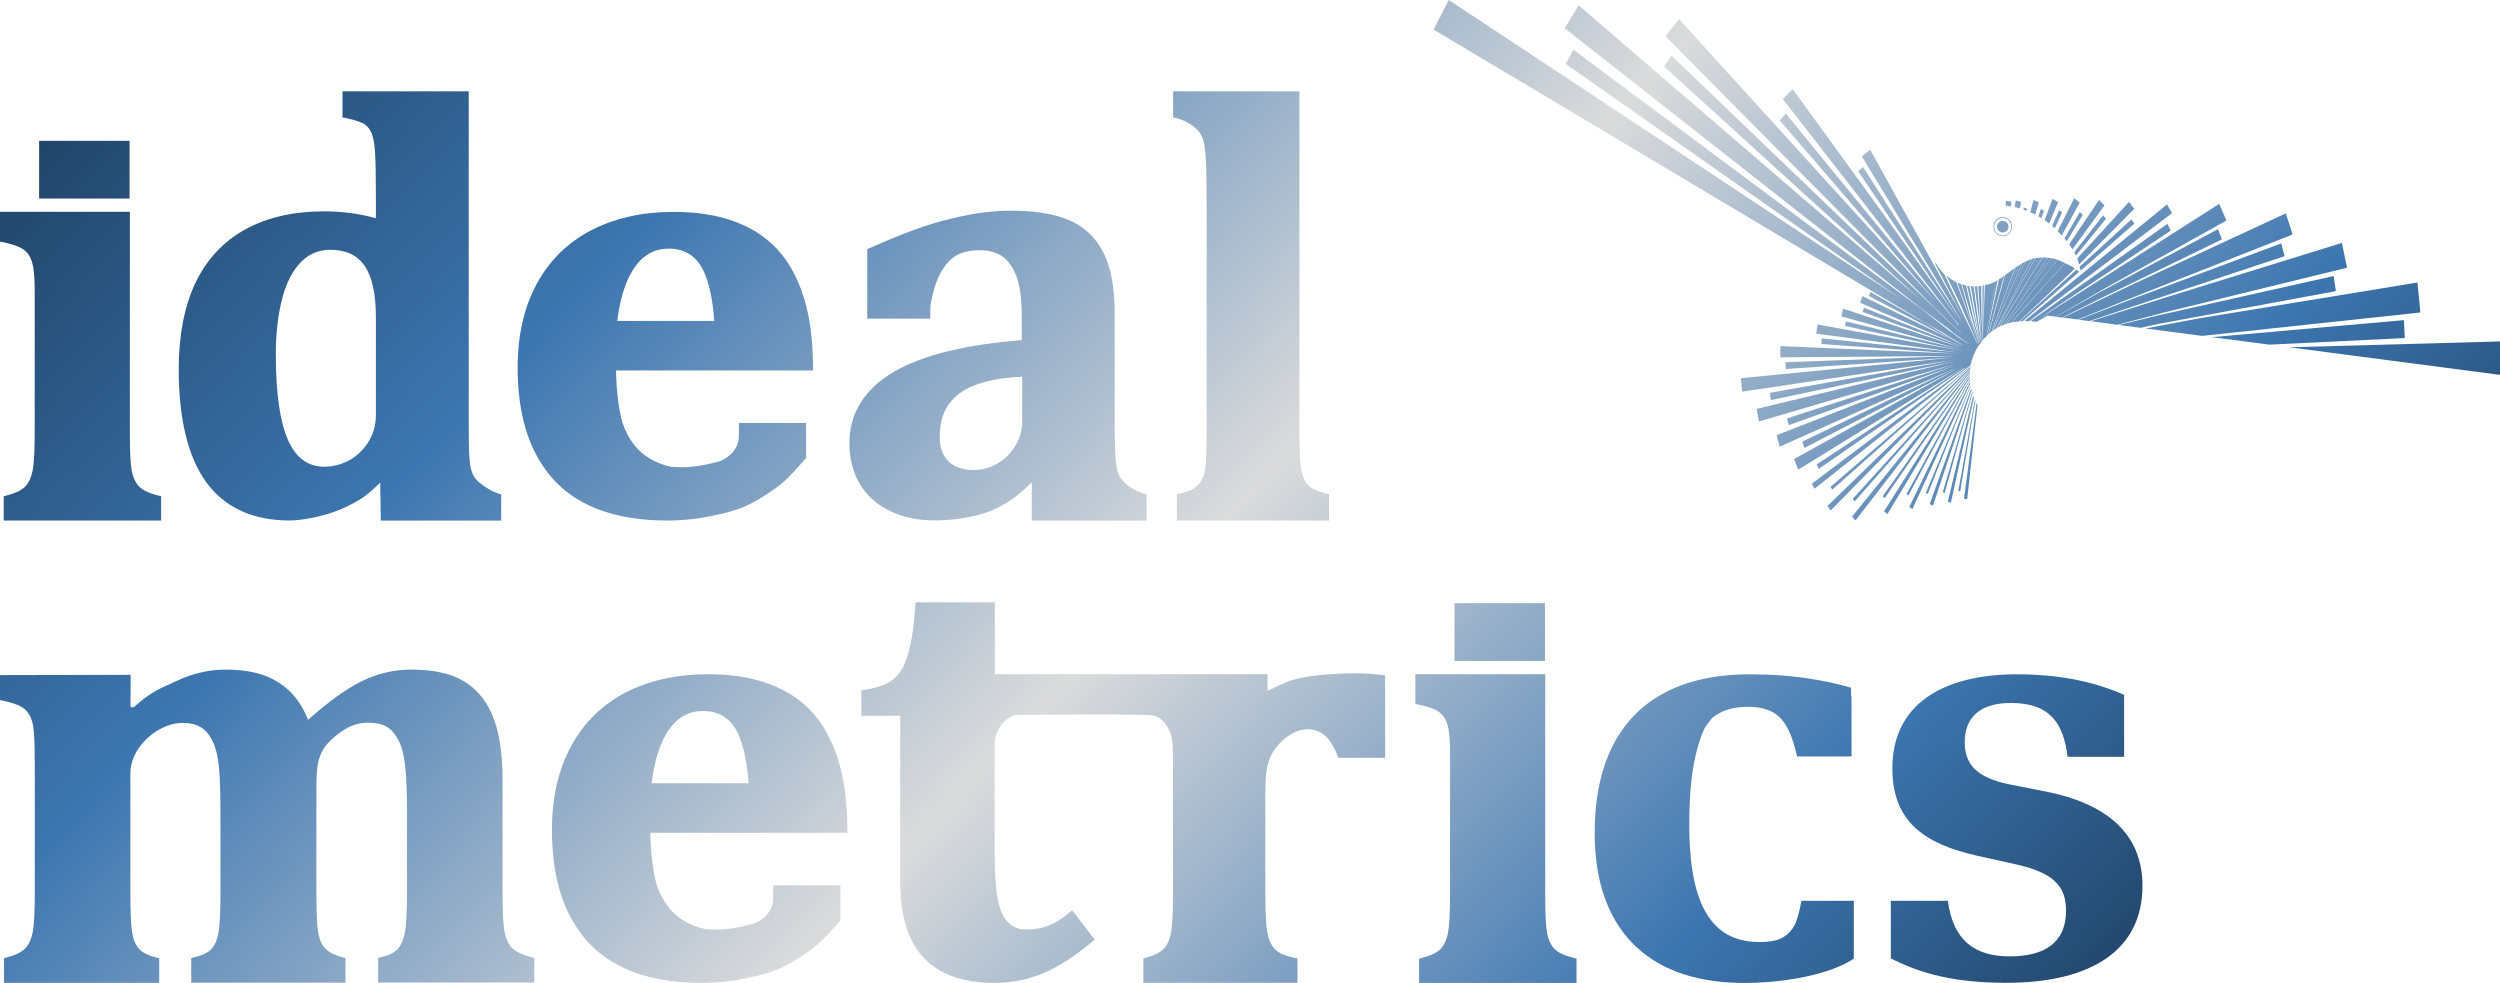
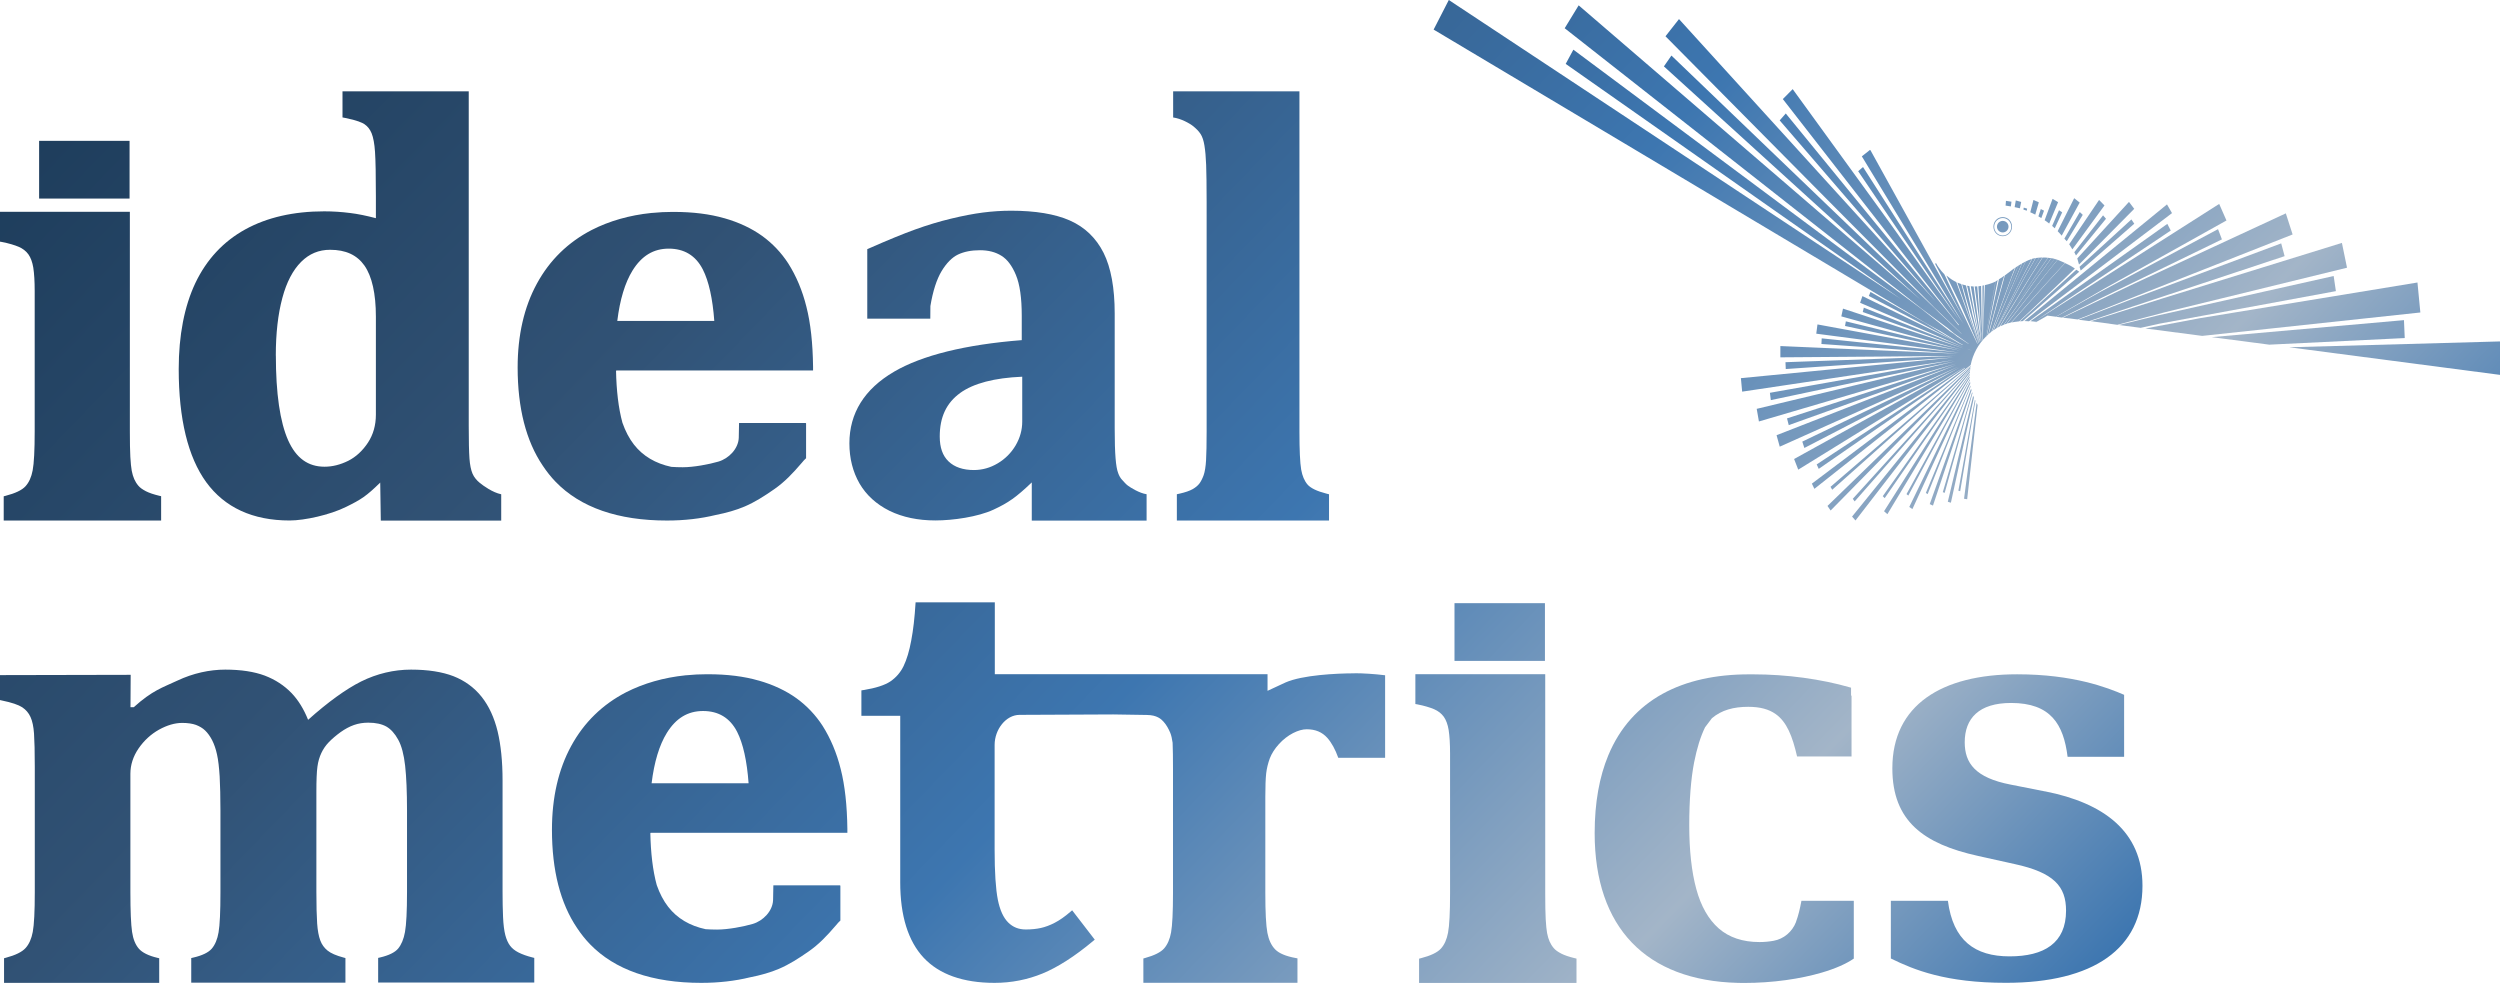
<svg xmlns="http://www.w3.org/2000/svg" viewBox="0 0 518.84 203.98">
  <defs>
    <linearGradient id="im-ideal" gradientUnits="userSpaceOnUse" x1="74.22" y1="-76.86" x2="444.62" y2="280.84">
      <stop offset="0.000" stop-color="#1A3957" />
-       <stop offset="0.250" stop-color="#3D76B0" />
-       <stop offset="0.500" stop-color="#DBDBDB" />
-       <stop offset="0.750" stop-color="#3D76B0" />
+       <stop offset="0.280" stop-color="#315275" />
+       <stop offset="0.520" stop-color="#3D76B0" />
+       <stop offset="0.740" stop-color="#A3B5C8" />
+       <stop offset="0.880" stop-color="#3D76B0" />
      <stop offset="1.000" stop-color="#0B1E30" />
    </linearGradient>
    <linearGradient id="im-metrics" gradientUnits="userSpaceOnUse" x1="74.22" y1="-76.86" x2="444.62" y2="280.84">
      <stop offset="0.000" stop-color="#1A3957" />
-       <stop offset="0.250" stop-color="#3D76B0" />
-       <stop offset="0.500" stop-color="#DBDBDB" />
-       <stop offset="0.750" stop-color="#3D76B0" />
+       <stop offset="0.280" stop-color="#315275" />
+       <stop offset="0.520" stop-color="#3D76B0" />
+       <stop offset="0.740" stop-color="#A3B5C8" />
+       <stop offset="0.880" stop-color="#3D76B0" />
      <stop offset="1.000" stop-color="#0B1E30" />
    </linearGradient>
    <linearGradient id="im-passaro" gradientUnits="userSpaceOnUse" x1="74.22" y1="-76.86" x2="444.62" y2="280.84">
      <stop offset="0.000" stop-color="#1A3957" />
-       <stop offset="0.250" stop-color="#3D76B0" />
-       <stop offset="0.500" stop-color="#DBDBDB" />
-       <stop offset="0.750" stop-color="#3D76B0" />
+       <stop offset="0.280" stop-color="#315275" />
+       <stop offset="0.520" stop-color="#3D76B0" />
+       <stop offset="0.740" stop-color="#A3B5C8" />
+       <stop offset="0.880" stop-color="#3D76B0" />
      <stop offset="1.000" stop-color="#0B1E30" />
    </linearGradient>
  </defs>
  <g id="Layer_1">
    <g data-parte="ideal" fill="url(#im-ideal)">
      <path d="M30.25,101.93c-.67-.35-1.19-.71-1.53-1.12-.36-.42-.64-.88-.86-1.37s-.39-1.08-.52-1.74-.21-1.62-.29-2.86c-.07-1.27-.1-3.08-.1-5.38v-45.5H0v6.19l.4.07c1.43.28,2.61.63,3.5,1.01.83.36,1.5.88,1.99,1.55.49.69.83,1.62,1.02,2.77.19,1.23.29,2.86.29,4.86v29.09c0,3.91-.14,6.65-.42,8.11-.26,1.4-.76,2.51-1.49,3.31-.73.8-2.12,1.46-4.13,1.98l-.39.1v5.03h32.67v-5.05l-.39-.09c-1.16-.28-2.11-.6-2.81-.96Z" />
      <rect x="8.12" y="29.23" width="18.77" height="11.98" />
      <path d="M60.12,108.02c3.07,0,8.36-1.16,11.7-2.82,3.16-1.55,4.21-2.24,7.09-5.05l.12,7.89h24.99v-5.46c-1.81-.38-3.67-1.74-4.43-2.35-.65-.52-1.22-1.21-1.52-1.92-.33-.77-.54-1.83-.64-3.15-.1-1.38-.15-3.65-.15-6.73V18.95h-26.2v5.42l.61.12c2.41.48,3.49.97,3.96,1.29.65.45,1.14,1.06,1.47,1.87.35.87.6,2.18.71,3.89.12,1.77.18,4.87.18,9.21v4.53c-2.01-.52-3.78-.89-5.32-1.07-1.77-.23-3.59-.35-5.4-.35-6.36,0-11.87,1.26-16.39,3.75-4.56,2.51-8.04,6.26-10.36,11.14-2.28,4.82-3.45,10.85-3.45,17.85,0,10.36,1.92,18.24,5.7,23.46,3.84,5.27,9.66,7.96,17.32,7.96ZM57.24,73.77c0-4.58.46-8.61,1.36-11.94.87-3.27,2.19-5.78,3.9-7.49,1.69-1.68,3.66-2.5,6.01-2.5,3.24,0,5.57,1.07,7.13,3.28,1.56,2.25,2.37,5.81,2.37,10.59v20.35c0,2.18-.55,4.14-1.65,5.81-1.11,1.68-2.48,2.95-4.08,3.76-1.63.81-3.28,1.23-4.92,1.23-3.43,0-5.9-1.79-7.55-5.46-1.7-3.82-2.56-9.75-2.56-17.62h-.01Z" />
      <path d="M249.16,27.8c.37.57.64,1.38.8,2.38.18,1.09.3,2.44.36,4.05.06,1.63.1,4.21.1,7.7v47.66c0,2.57-.04,4.58-.12,5.96-.08,1.32-.25,2.35-.5,3.07-.26.71-.55,1.29-.89,1.74-.32.42-.79.81-1.38,1.15-.62.35-1.54.67-2.69.93l-.6.13v5.46h31.58v-5.45l-.58-.15c-1.92-.49-3.23-1.12-3.88-1.87-.65-.76-1.09-1.8-1.32-3.11-.24-1.41-.36-4.05-.36-7.87V18.95h-26.21v5.43c1.62.22,3.43,1.21,4.2,1.84.58.48,1.12,1,1.48,1.57Z" />
      <path d="M185.54,77.15c-6.13,3.58-9.26,8.59-9.26,14.86,0,3.11.71,5.91,2.1,8.33,1.4,2.4,3.49,4.31,6.2,5.66l.03.03h.03c2.69,1.31,5.87,1.98,9.5,1.98s8.78-.73,12.03-2.23c3.1-1.44,4.69-2.55,7.96-5.66v7.92h23.83v-5.47c-1.5-.22-3.34-1.38-3.89-1.79-.44-.32-.83-.82-1.18-1.18s-.62-.83-.84-1.44c-.24-.64-.42-1.66-.53-3.06-.12-1.44-.18-3.51-.18-6.17v-23.88c0-5.28-.78-9.52-2.3-12.56-1.55-3.09-3.9-5.36-7.03-6.74-3.05-1.34-7.14-2.02-12.16-2.02-1.94,0-3.9.13-5.86.38-1.92.25-4.14.67-6.62,1.27-2.42.58-4.94,1.34-7.48,2.26-2.49.9-5.66,2.2-9.44,3.87l-.46.2v14.43h13.08l.02-2.62c.51-3.1,1.3-5.55,2.34-7.28,1.02-1.67,2.16-2.82,3.38-3.41,1.26-.6,2.8-.9,4.56-.9s3.23.38,4.46,1.15c1.2.74,2.22,2.08,3,3.97.82,1.95,1.22,4.79,1.22,8.47v5.07c-11.73.93-20.66,3.14-26.52,6.56ZM212.15,78.17v9.34c0,1.72-.46,3.36-1.36,4.91-.91,1.54-2.16,2.81-3.71,3.73-1.55.93-3.23,1.4-4.96,1.4-2.24,0-4.02-.6-5.26-1.79-1.23-1.18-1.83-2.87-1.83-5.18,0-4,1.38-6.96,4.24-9.02h-.01c2.78-2.01,7.13-3.14,12.89-3.38Z" />
      <path d="M168.74,76.88v-.8c-.06-4.83-.51-9.01-1.38-12.41-.83-3.36-2.11-6.38-3.77-9-1.43-2.21-3.25-4.14-5.42-5.71-2.17-1.56-4.81-2.81-7.83-3.67h-.01s-.02,0-.02,0c-2.99-.87-6.53-1.31-10.48-1.31h0c-.1,0-.19,0-.29,0-.7,0-1.39.02-2.08.05-.67.03-1.33.09-1.99.15-.1,0-.2.01-.31.02-4.55.47-8.69,1.66-12.34,3.52-4.89,2.52-8.74,6.26-11.4,11.15-2.65,4.86-3.99,10.71-3.99,17.38,0,8.45,1.75,15.28,5.21,20.39.81,1.22,1.7,2.35,2.7,3.38,5.14,5.3,12.91,8.01,23.08,8.01,3.61,0,7-.39,10.11-1.15,2.2-.43,4.26-1.01,6.03-1.77,2.06-.88,4.02-2.12,6.1-3.57,2.2-1.53,3.84-3.27,5.76-5.51.14-.16.27-.32.41-.48l.24-.24.22-.21v-7.23l-.08-.08h-13.83l-.06,3.09c-.1,2.25-2.05,4.28-4.23,4.92-1.94.57-5.14,1.17-7.39,1.17-.87,0-1.66-.03-2.38-.08-3.28-.7-5.89-2.24-7.75-4.62-.97-1.24-1.77-2.76-2.39-4.53-.84-3.05-1.25-6.79-1.33-10.77l.08-.09h40.82ZM138.79,51.6c3.18,0,5.58,1.41,7.07,4.32,1.25,2.46,2.04,6.05,2.38,10.68h-20.13c.54-4.41,1.6-7.93,3.16-10.45,1.89-3.05,4.34-4.55,7.52-4.55Z" />
    </g>
    <g data-parte="metrics" fill="url(#im-metrics)">
      <path d="M67.61,106.93s.08-.08.12-.12l.12-.13h-.01s-.08.07-.08.07c-.05.06-.1.11-.14.17Z" />
      <path d="M175.86,172.83v-.8c-.06-4.83-.51-9.01-1.38-12.41-.83-3.36-2.11-6.38-3.77-9-1.43-2.21-3.25-4.14-5.42-5.71-2.17-1.56-4.81-2.81-7.83-3.67h-.01s-.02,0-.02,0c-2.99-.87-6.53-1.31-10.48-1.31h0c-.1,0-.19,0-.29,0-.7,0-1.39.02-2.08.05-.67.03-1.33.09-1.99.15-.1,0-.2.01-.31.02-4.55.47-8.69,1.66-12.34,3.52-4.89,2.52-8.74,6.26-11.4,11.15-2.65,4.86-3.99,10.71-3.99,17.38,0,8.45,1.75,15.28,5.21,20.39.81,1.22,1.7,2.35,2.7,3.38,5.14,5.3,12.91,8.01,23.08,8.01,3.61,0,7-.39,10.11-1.15,2.2-.43,4.26-1.01,6.03-1.77,2.06-.88,4.02-2.12,6.1-3.57,2.2-1.53,3.84-3.27,5.76-5.51.14-.16.27-.32.41-.48l.24-.24.22-.21v-7.23l-.08-.08h-13.83l-.06,3.09c-.1,2.25-2.05,4.28-4.23,4.92-1.94.57-5.14,1.17-7.39,1.17-.87,0-1.66-.03-2.38-.08-3.28-.7-5.89-2.24-7.75-4.62-.97-1.24-1.77-2.76-2.39-4.53-.84-3.05-1.25-6.79-1.33-10.77l.08-.09h40.82ZM145.91,147.56c3.18,0,5.58,1.41,7.07,4.32,1.25,2.46,2.04,6.05,2.38,10.68h-20.13c.54-4.41,1.6-7.93,3.16-10.45,1.89-3.05,4.34-4.55,7.52-4.55Z" />
      <path d="M0,140.11v5.18l.4.09c2.01.41,3.42.89,4.22,1.41.76.51,1.34,1.18,1.71,2.01.39.84.63,2.01.73,3.43.1,1.48.16,3.8.16,6.91v26.05c0,3.96-.14,6.74-.42,8.21-.26,1.41-.76,2.55-1.5,3.36-.73.81-2.1,1.48-4.09,2.01l-.37.1v5.11h32.2v-5.11l-.39-.09c-1.84-.44-3.12-1.08-3.83-1.89-.72-.83-1.19-1.99-1.41-3.48-.23-1.56-.35-4.32-.35-8.27v-24.54c0-1.86.58-3.64,1.7-5.27,1.14-1.66,2.58-2.97,4.24-3.9,1.67-.92,3.29-1.4,4.81-1.4,1.15,0,2.12.15,2.85.41.73.28,1.38.65,1.91,1.16.53.51,1.02,1.18,1.45,2.01.43.84.78,1.85,1.02,2.98.26,1.15.43,2.69.55,4.57.1,1.92.16,4.29.16,7.04v16.98c0,4-.13,6.81-.39,8.31-.24,1.44-.72,2.58-1.41,3.39-.69.8-1.99,1.43-3.87,1.86l-.39.09v5.11h32v-5.11l-.37-.1c-1.53-.41-2.66-.89-3.35-1.46-.68-.55-1.19-1.25-1.5-2.1-.33-.87-.55-2.07-.65-3.52-.1-1.5-.16-3.7-.16-6.56v-20.68c0-2.46.07-4.25.22-5.31.14-1.05.42-1.99.81-2.82s.91-1.59,1.57-2.27,1.48-1.38,2.43-2.07c.92-.65,1.86-1.16,2.78-1.48.91-.32,1.9-.48,2.96-.48,1.55,0,2.82.28,3.76.81.94.54,1.76,1.46,2.45,2.72.71,1.28,1.18,3.1,1.44,5.41.26,2.34.39,5.44.39,9.24v16.98c0,3.96-.14,6.75-.42,8.28-.26,1.47-.75,2.62-1.41,3.43-.66.8-1.93,1.43-3.77,1.86l-.39.09v5.11h32.4v-5.11l-.39-.1c-1.12-.28-2.1-.63-2.89-1.03-.75-.38-1.34-.86-1.74-1.4-.42-.55-.75-1.3-.99-2.2-.24-.93-.4-2.2-.47-3.78-.07-1.62-.1-3.36-.1-5.2v-23.14c0-3.9-.35-7.33-1.02-10.14-.69-2.85-1.8-5.27-3.32-7.19s-3.5-3.36-5.84-4.28c-2.33-.9-5.28-1.37-8.82-1.37s-7.06.83-10.35,2.46c-3.12,1.56-6.83,4.23-11.01,7.96-.89-2.24-2.04-4.09-3.42-5.54-1.53-1.59-3.4-2.81-5.58-3.64-2.17-.81-4.92-1.24-8.19-1.24s-6.71.76-9.91,2.27c-3.14,1.47-5.17,2.01-9.08,5.53h-.68l.04-6.72" />
      <path d="M372.75,191.28v.04c-.79,2.07-2.57,3.56-4.68,3.93-.95.17-1.92.26-2.91.26-3.49,0-6.32-.96-8.45-2.82-2.14-1.88-3.7-4.62-4.66-8.16-.98-3.57-1.47-8.05-1.47-13.26s.35-9.64,1.01-13.04c.58-2.94,1.34-5.39,2.27-7.29l1.42-1.88c2.01-1.71,4.53-2.37,7.55-2.37,2.46,0,4.28.51,5.68,1.5,2.32,1.64,3.48,4.6,4.45,8.81h11.3v-12.61s-.07-.03-.1-.05v-1.62l-.36-.1c-2.83-.82-6.03-1.48-9.5-1.96-3.47-.47-7-.71-10.47-.71-.13,0-.25,0-.38,0-.15,0-.29,0-.44,0-13.76,0-24.4,5.18-29.23,16.81-1.84,4.43-2.83,9.78-2.83,16.15,0,19.63,10.72,30.6,29.69,31.07.43.01.86.02,1.29.02,6.03,0,11.75-.85,16.22-2.17,2.75-.81,5.02-1.81,6.58-2.89v-11.99h-10.87c-.3,1.65-.65,3.1-1.12,4.35Z" />
      <path d="M424.45,164.25l-7.19-1.42c-7.29-1.42-9.51-4.43-9.51-8.78,0-4.97,2.96-8.16,9.62-8.16,8.24,0,10.89,4.43,11.73,11.17h11.73v-12.86c-3.49-1.51-10.57-4.26-22.2-4.26-15.64,0-25.9,6.38-25.9,19.51,0,11,6.55,15.7,17.76,18.18l7.61,1.69c8.14,1.77,10.68,4.61,10.68,9.67,0,6.74-4.55,9.49-11.73,9.49s-11.73-3.28-12.79-11.53h-11.84v11.97c4.86,2.39,11.42,5.05,23.89,5.05,18.18,0,28.33-7.1,28.33-20.13,0-11.26-8.03-17.2-20.19-19.6Z" />
      <path d="M323.99,197.89c-.67-.35-1.19-.71-1.53-1.12-.36-.42-.64-.88-.86-1.37s-.39-1.08-.52-1.74-.21-1.62-.29-2.86c-.07-1.27-.1-3.08-.1-5.38v-45.5h-26.95v6.19l.4.07c1.43.28,2.61.63,3.5,1.01.83.36,1.5.88,1.99,1.55.49.69.83,1.62,1.02,2.77.19,1.23.29,2.86.29,4.86v29.09c0,3.91-.14,6.65-.42,8.11-.26,1.4-.76,2.51-1.49,3.31-.73.8-2.12,1.46-4.13,1.98l-.39.1v5.03h32.67v-5.05l-.39-.09c-1.16-.28-2.11-.6-2.81-.96Z" />
      <rect x="301.86" y="125.18" width="18.77" height="11.98" />
      <path d="M281.13,139.74c-3.82,0-10.81.36-14.3,1.88l-3.77,1.75v-3.45h-56.6v-14.92h-16.44c-.21,3.35-.48,5.65-.9,7.9-.4,2.19-.94,3.99-1.6,5.35-.64,1.32-1.57,2.37-2.72,3.16-1.18.79-3.06,1.4-5.6,1.8l-.43.07v5.28h8.06v34.57c0,6.93,1.64,12.19,4.87,15.64,3.23,3.45,8.19,5.21,14.7,5.21,3.48,0,6.85-.66,9.98-1.95,3.12-1.29,6.65-3.54,10.44-6.7l.38-.32-4.69-6.09-.4.34c-1.12.97-2.21,1.73-3.22,2.25-1.01.53-1.98.88-2.88,1.08-.91.2-1.95.31-3.12.31-1.47,0-2.66-.47-3.65-1.45-1-.99-1.72-2.57-2.15-4.71-.44-2.21-.67-5.71-.67-10.39v-21.76c0-3.19,2.34-6.23,5.18-6.23l19.45-.09,6.91.11c2.17,0,3.06.89,3.52,1.4.6.66,1.04,1.48,1.39,2.3.22.54.38,1.27.49,2.08.06,1.39.08,3.2.08,5.43v25.79c0,3.92-.14,6.67-.4,8.13-.25,1.4-.74,2.52-1.44,3.32-.71.8-2.03,1.46-3.95,1.99l-.36.1v5.05h31.98v-5.08l-.4-.07c-1.99-.37-3.4-.95-4.21-1.77-.81-.82-1.35-1.99-1.63-3.45-.29-1.55-.43-4.32-.43-8.25v-20.03c0-2.14.06-3.76.18-4.83.12-1.04.38-2.08.75-3.1.38-.99,1.01-1.99,1.9-2.97.89-.98,1.89-1.74,2.93-2.28,1.04-.53,2-.79,2.83-.79,1.81,0,3.2.59,4.27,1.78.89,1,1.66,2.4,2.28,4.14h9.72v-17.13c-2.22-.27-4.56-.42-6.38-.42Z" />
    </g>
    <g data-parte="passaro" fill="url(#im-passaro)">
      <path d="M415.64,49.02c1.05,0,1.93-.86,1.93-1.98s-.84-1.98-1.93-1.98-1.93.86-1.93,1.98.86,1.98,1.93,1.98ZM415.64,45.25c.97,0,1.77.81,1.77,1.81s-.78,1.81-1.77,1.81-1.77-.81-1.77-1.81.78-1.81,1.77-1.81Z" />
      <path d="M415.64,48.24c.66,0,1.2-.54,1.2-1.2s-.54-1.2-1.2-1.2-1.2.54-1.2,1.2.54,1.2,1.2,1.2Z" />
      <path d="M417.45,41.86l-1.14-.18-.08.99c.37.04.73.1,1.1.17l.12-.97Z" />
      <polygon points="419.47 41.91 418.35 41.6 418.11 42.99 419.2 43.23 419.47 41.91" />
      <polygon points="423.13 41.99 422.01 41.5 421.36 44.05 422.39 44.54 423.13 41.99" />
      <path d="M427.13,41.96l-1.15-.69-1.64,4.43c.32.22.64.45.94.69l1.85-4.43Z" />
      <path d="M427.88,48.9l3.73-6.86-1.14-.91-3.43,6.85c.29.3.57.6.83.92Z" />
      <polygon points="420.7 43.3 420.01 43.09 419.92 43.48 420.62 43.73 420.7 43.3" />
      <path d="M423.65,45.25l.56-1.53-.67-.33-.5,1.51c.2.12.41.24.6.36Z" />
      <path d="M426.44,47.38l1.54-3.31-.66-.44-1.43,3.26c.19.16.37.32.55.49Z" />
      <path d="M428.92,50.08l3.33-5.49-.62-.59-3.2,5.53c.06.07.39.43.5.54Z" />
      <polygon points="475.07 72.07 518.84 77.8 518.84 70.86 475.07 72.07" />
      <path d="M436.76,42.64l-1.13-1.14-6.2,9.19c.25.41.45.68.66,1.06l6.67-9.12Z" />
      <polygon points="431.47 54.9 442.93 43.34 441.84 41.9 431.11 53.63 431.47 54.9" />
      <path d="M424.97,65.51l1.71.22,10.16-5.89,25.23-14.08-1.51-3.44-24.57,15.65-13.72,8.73,8.75-5.85,19.49-13-.71-1.39-19.18,13.63-9.23,6.56c.42.04.85.05,1.26.14l2.31-1.31Z" />
      <path d="M422.59,66.86l.06-.04c-.41-.09-.84-.1-1.26-.14h0c.41.04.82.1,1.2.18Z" />
      <polygon points="428.1 65.92 431.2 66.3 443.65 61.33 475.8 48.66 474.39 44.28 442.86 58.9 428.1 65.92" />
      <polygon points="487.09 55.56 486.03 50.41 448.72 61.96 433.91 66.65 439.42 67.41 449.32 64.8 487.09 55.56" />
      <polygon points="501.71 58.63 456.6 66.03 445.25 68.17 457.04 69.71 502.31 64.85 501.71 58.63" />
      <polygon points="430.49 52.34 430.84 53.02 437.07 45.4 436.46 44.69 430.49 52.34" />
      <path d="M431.58,55.37c.09.27.14.53.23.79l11.13-9.73-.6-.89-10.76,9.83Z" />
      <polygon points="460.32 47.56 435.85 60.59 426.68 65.74 427.96 65.91 436.29 61.75 461.13 49.68 460.32 47.56" />
      <polygon points="474.14 53.16 473.43 50.51 442.4 62.09 431.35 66.35 433.58 66.64 442.79 63.55 474.14 53.16" />
      <polygon points="484.78 60.42 484.32 57.28 447.89 65.45 439.74 67.45 444.26 68.04 448.14 67.18 484.78 60.42" />
      <polygon points="459.01 69.97 470.95 71.53 499.07 70.16 498.91 66.44 459.01 69.97" />
      <path d="M421.12,66.65l10.05-7.58,19.6-14.84-1.04-1.81-19.16,15.66-10.38,8.5s.06,0,.08,0c.29,0,.57.06.85.09Z" />
      <path d="M420.15,66.63c.33,0,.64.02.95.05l.02-.02c-.29-.02-.56-.09-.85-.09-.03,0-.06,0-.08,0l-.06.05s.02,0,.03,0Z" />
      <path d="M427.27,60.12l4.25-3.73-.61-.41-4.01,3.66-7.7,7.04s.05,0,.07,0c.18-.02.36-.05.55-.06l7.45-6.5Z" />
      <path d="M419.82,66.61c-.19,0-.36.04-.55.06.17-.01.34-.02.51-.03l.03-.03Z" />
      <path d="M407.9,86.1l-4.7,16.04.39.15,4.48-16.12,1.29-4.55c-.03-.08-.05-.16-.07-.24l-1.39,4.71Z" />
      <path d="M419.09,66.68l9.11-8.62,2.41-2.32c-.08-.06-.17-.13-.26-.19-.21-.14-.43-.27-.65-.39h0s-.02-.01-.03-.02c0,0,0,0,0,0h0c-.11-.06-.23-.12-.35-.18-.06-.03-.12-.06-.18-.09-.19-.09-.38-.18-.57-.27l-3.8,4.15-7.31,8.17c.08-.02.18-.02.26-.04.37-.08.75-.11,1.13-.16.08,0,.15-.03.23-.03Z" />
      <path d="M417.73,66.87c.37-.07.74-.12,1.13-.16-.38.05-.76.08-1.13.16Z" />
      <path d="M415.93,67.37c.18-.07.36-.14.55-.2l7.81-9.92,2.73-3.33c-.21-.07-.42-.13-.63-.19l-2.86,3.75,2.84-3.76-.08-.03c-.18-.04-.37-.08-.55-.11l-3.63,4.98-6.18,8.8Z" />
      <path d="M427.99,54.32h0s0,0,0,0l-.97-.4-2.63,3.22-7.83,10c.27-.08.55-.16.83-.22l7.32-8.15,3.85-4.19c-.19-.09-.38-.17-.57-.26h0Z" />
      <path d="M415.12,67.71c.23-.11.48-.21.73-.31l6.17-8.76,3.69-5.05c-.22-.03-.43-.06-.65-.09l-2.9,4.2-3.79,5.71,3.8-5.8,2.84-4.12c-.36-.04-.73-.05-1.09-.05l-2.34,3.68-6.45,10.58Z" />
      <path d="M414.38,68.1s.08-.04.12-.06l5.14-9.54,2.79-4.93c-.17.03-.34.05-.51.09-.04,0-.07.02-.11.03-.02,0-.04.01-.06.02l-2.09,3.91-5.28,10.49Z" />
      <path d="M408.73,80.52l-2.3,5.51-6.75,16.28.38.23,6.54-16.43,2.2-5.45.16-.39c-.02-.08-.01-.17-.03-.25l-.21.5Z" />
      <path d="M414.56,68c.15-.08.3-.16.45-.24l6.45-10.55,2.4-3.77c-.21,0-.43.01-.64.03l-3.13,5.24-.25.44.26-.46,3.09-5.22c-.24.02-.48.05-.71.08l-2.76,4.88-5.15,9.56Z" />
      <path d="M413.74,68.52c.19-.13.38-.27.59-.39l5.28-10.47,2.06-3.93c-.43.15-.86.33-1.27.54l-1.4,3.02-1.87,4.01,3.22-7.01c-.24.12-.47.24-.7.37l-1.67,3.91-4.23,9.94Z" />
      <path d="M413.43,68.62l-.06.16c.09-.07.19-.13.28-.19l4.28-9.97,1.67-3.92c-.24.14-.47.27-.7.42l-1.34,3.29-1.43,3.54,1.37-3.46,1.36-3.35c-.19.12-.37.24-.55.36l-.88,2.19-3.98,10.93Z" />
      <path d="M408.46,80.02l-3.38,6.96-8.84,18.23.65.45,8.51-18.49,3.19-6.92.31-.67c-.02-.12-.02-.24-.04-.36l-.39.81Z" />
      <path d="M408.96,80.94l-2.11,5.91-6.36,17.77.67.31,5.99-17.93,1.97-5.86.05-.14c-.03-.11-.08-.22-.1-.33l-.1.27Z" />
      <path d="M408.36,86.84l-4.12,17.29.64.2,3.81-17.42.96-4.36c-.06-.14-.08-.3-.14-.44l-1.15,4.73Z" />
      <path d="M409.81,86.77l-2.2,16.74.65.1,1.85-16.79.31-2.75c-.04-.09-.07-.18-.11-.28-.03-.05-.06-.11-.09-.16l-.41,3.14Z" />
      <path d="M410.22,83.63c.03.05.06.11.09.16-.03-.07-.06-.14-.08-.21v.05Z" />
      <path d="M409.28,86.13l-2.85,15.71.38.1,2.65-15.77.51-3c-.03-.07-.08-.13-.11-.2l-.58,3.16Z" />
      <path d="M412.67,69.36l.37-1.49,2.62-9.68.31-.97c-.12.09-.24.17-.36.25-.25.17-.5.34-.76.49l-2.52,11.74c.11-.11.22-.23.34-.34Z" />
      <path d="M412.71,69.33c.19-.17.39-.34.59-.5l4.05-11.08.82-2.17c-.12.08-.23.16-.34.24-.24.19-.49.38-.73.57-.17.13-.35.26-.52.39-.02.01-.04.03-.05.04-.15.11-.31.23-.46.34l-.3,1.15-3.04,11.02Z" />
      <path d="M407.73,77l-9.45,8.18-18.38,15.85.35.61,18.18-16.19,9.3-8.28,1.23-1.09s0-.1.01-.14l-1.23,1.07Z" />
      <path d="M408.28,79.62l-3.49,6.31-9.12,16.61.37.31,8.96-16.79,3.35-6.27.49-.89c0-.07-.02-.15-.02-.22l-.52.95Z" />
      <path d="M407.98,78.72l-5.2,7.31-12.04,16.94.4.41,11.86-17.16,5.05-7.32.73-1.06c0-.09.02-.18.03-.27l-.82,1.15Z" />
      <path d="M407.87,78.21l-7.58,9.34-15.92,19.66.71.81,15.53-20.09,7.3-9.44.91-1.18c0-.11.02-.22.03-.33l-.99,1.22Z" />
      <path d="M407.81,77.82l-7.56,8.36-15.73,17.34.39.54,15.52-17.64,7.41-8.42,1.04-1.18c0-.06.01-.13.02-.19l-1.08,1.19Z" />
      <path d="M412.17,69.9c.05-.05.08-.12.13-.17l.22-1.12c.78-3.55,1.56-7.09,2.32-10.65h0l-2.3,10.56,2.05-10.42s0,0,0,0c-.12.12-.27.22-.43.31l-1.96,11.03.18-1.14,1.75-9.87c-.1.05-.2.1-.3.14-.08.04-.16.07-.24.1-.1.04-.2.08-.29.11-.11.04-.21.08-.32.11-.1.04-.21.07-.32.1-.06.02-.13.04-.19.05-.16.04-.33.09-.5.12-.01,0-.03,0-.04,0l-.37,10.45.05-3.28.12-7.12c-.1.02-.2.05-.3.07v7.06s.03,4.19.03,4.19h0s-.04.03-.06.04l-.15-4.57-.1-6.66c-.19.03-.38.06-.57.08l.4,6.64.28,4.6s0,0-.01,0l-.36-4.32-.54-6.91c-.18.01-.35.02-.53.02l.91,6.93.45,4.33s-.04.03-.06.04l-.73-5.14h0s-.79-6.16-.79-6.16c-.2,0-.4-.02-.59-.04l1.09,6.29.89,5.15s-.02.01-.03.02l-.98-4.78h0s-1.26-6.71-1.26-6.71c-.16-.02-.32-.05-.48-.08l1.57,6.85,1.08,4.79s-.03.03-.05.04l-1.55-5.95h.02s0-.02,0-.02h0s0,.01,0,.01l-1.29-5.78c-.28-.06-.55-.14-.82-.22l1.79,6.13,1.74,5.93s-.03.02-.04.03l-1.8-5.42h.02s-.02-.03-.02-.03h0s0,0,0,0l-1.85-6.7c-.28-.09-.55-.2-.82-.32l2.5,7.11,1.91,5.42s-.02.02-.03.03l-4.6-12.66c-.64-.31-1.24-.69-1.77-1.15-.11-.07-.22-.15-.3-.22l2.95,6.06,3.57,8.11s-.02.03-.04.04l-.11-.2-6.77-14.24c-.16-.16-.34-.36-.52-.58-.04-.05-.08-.09-.12-.14-.42-.52-.85-1.11-1.08-1.6l-.22.11,4.97,9.52,1.24,2.37-7.83-14.13-11.78-21.31-.1-.07-1.69,1.34,12.62,20.79,8.48,14-.82-1.28.3.49-7.77-12.13-12.57-19.66-1,.88,13.03,19.24,7.92,11.68-14.54-20.4-20-27.56-2.05,2.06,20.82,26.74,14.4,18.5,1.33,1.63s-.01,0-.02.01l-.07.07-1.27-1.64-13.96-17.09-20.62-25.23-1.26,1.44,21.18,24.57,11.21,13.01-21.65-23.8-31.64-34.81-2.8,3.57,32.89,33.21,22.98,23.15,5.56,5.34s-.03.01-.04.02l-.02-.03-4.54-4.29-.97-.98-22.24-21.34-32.39-31.08-1.56,2.25,33.09,30.07,20.09,18.27-28.79-24.81L327.63,1.11l-2.9,4.75,43.32,34.04,30.59,24.04,5.57,4.15,1.28,1.07,3.06,2.17v.05l-2.36-1.54-.69-.55-.86-.57-6.01-4.72-29.55-22-42.55-31.69-1.59,2.95,43.25,30.36,26.28,18.42-40.55-26.83L300.68,0l-3.15,6.14,88.67,52.89,13.19,7.86.7.4,2.84,1.58,3.87,2.38.54.29s-.04.04-.05.06l-.1-.06-.73-.36-7.06-4.25-11.21-6.34-.34.83,12.07,6.33,5.9,3.11-6.48-3.16-12.82-6.25-.48,1.39,13.04,5.6,8.83,3.79,1.26.51.06.03-.62-.24-.69-.31-8.39-3.31-12.72-5.06-.22.9,12.8,4.62,8.15,2.96-9.97-3.31-15.08-4.97-.35,1.61,15.22,4.21,9.74,2.71-9.19-2.27-14.83-3.62-.17.96,14.92,3.2,8.95,1.91-11.49-2.1-18.1-3.33-.25,1.92,18.24,2.39,11.48,1.54-10.82-1.12-17.77-1.84-.06,1.17,17.79,1.27,10.42.74-14.04-.6-22.69-.98v2.34s22.66-.17,22.66-.17l13.66-.13-12.9.5-22.36.81.06,1.42,22.32-1.54,12.51-.85-16.24,1.57-27.9,2.71.26,2.8,27.75-4.14,16.09-2.4-13.42,2.4-24.66,4.38.19,1.52,24.55-5.19,13.73-2.87-14.67,3.51-26.54,6.36.46,2.62,26.31-7.73,14.57-4.27-12.1,3.94-22.95,7.42.36,1.4,22.73-8.15,12.12-4.36-12.93,5.06-24.45,9.54.66,2.38,24.13-10.81,12.91-5.78-10.98,5.27-21.38,10.27.43,1.32,21.16-10.97,11.12-5.76-11.82,6.53-22.59,12.49.86,2.21,22.14-13.67,12.45-7.69h0s-10.91,7.18-10.91,7.18l-19.85,13.09.42.93,19.65-13.59,10.67-7.37s0,.09,0,.13l-11.11,8.35-20.63,15.54.52,1.08,20.38-16.13,10.82-8.58,1.23-.97c.46-2.3,1.59-4.34,3.19-5.93Z" />
      <path d="M407.75,77.35l-9.58,9.32-18.9,18.33.65.95,18.54-18.85,9.33-9.47,1.12-1.14c.01-.09.01-.19.03-.29l-1.19,1.16Z" />
      <path d="M408.11,79.12l-5.14,8.09-11.96,18.89.69.61,11.57-19.21,4.92-8.14.58-.97c0-.09-.03-.18-.03-.28l-.64,1Z" />
    </g>
  </g>
</svg>
